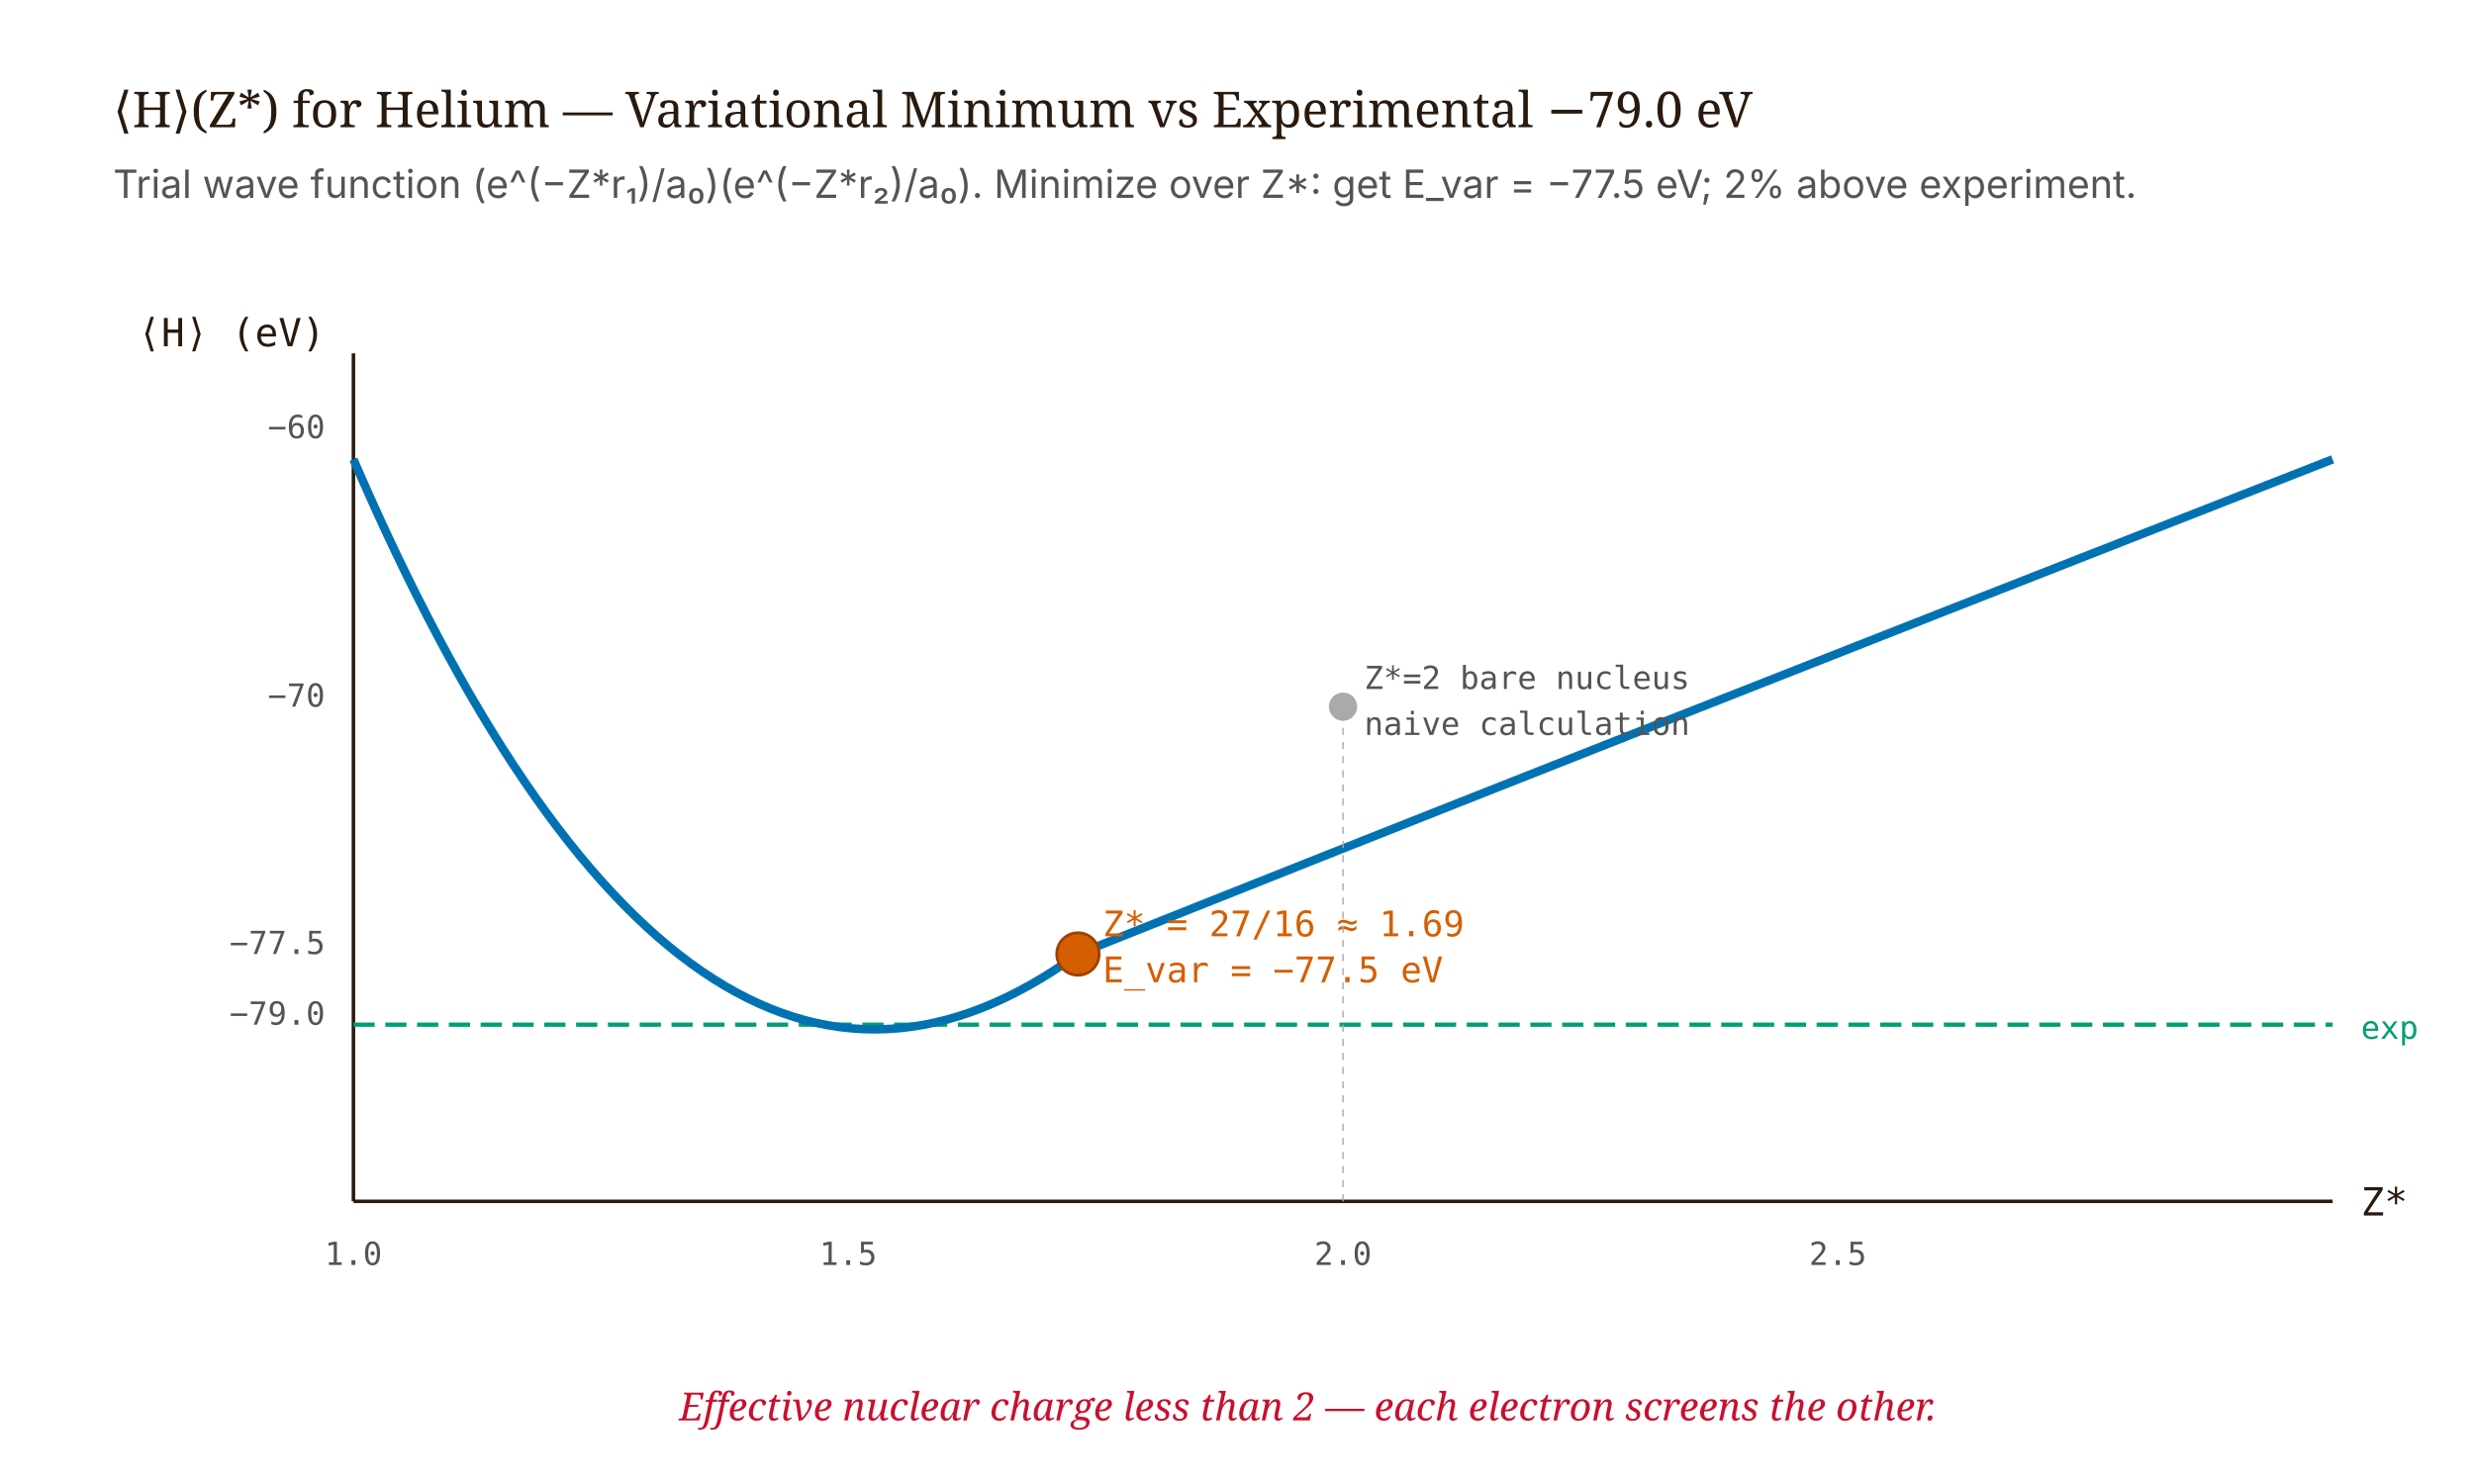
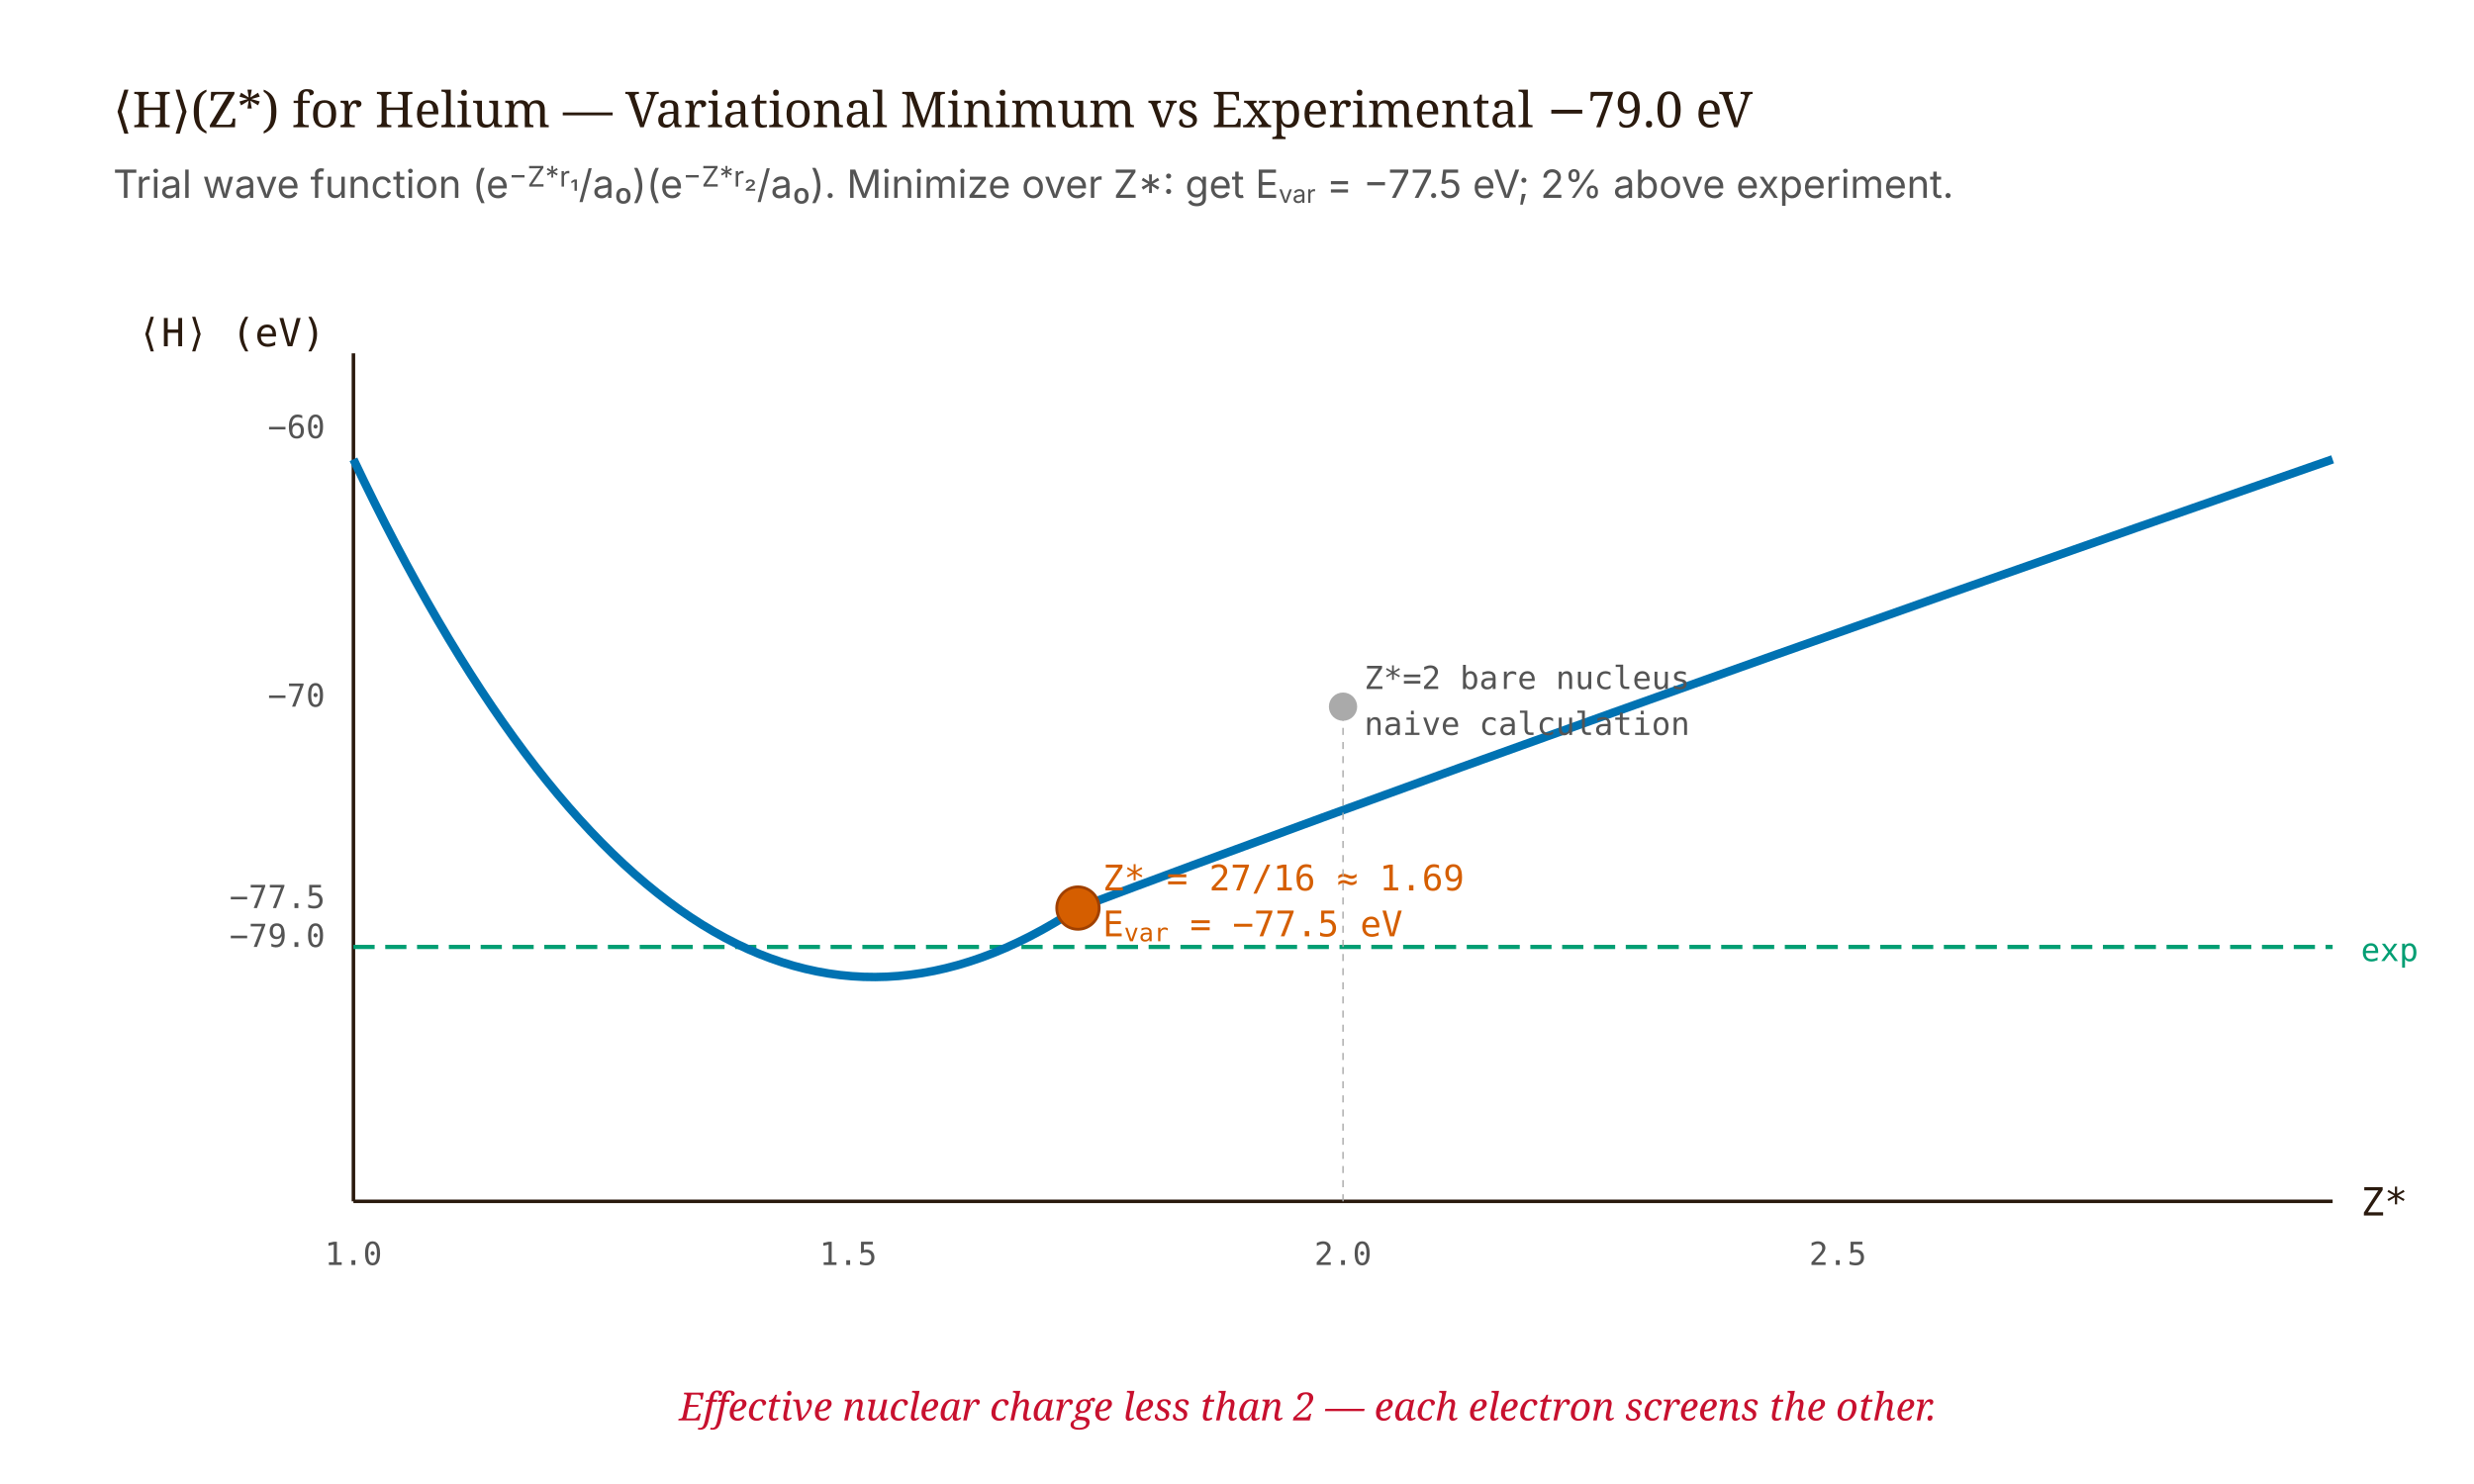
<svg xmlns="http://www.w3.org/2000/svg" viewBox="0 0 700 420" role="img" aria-labelledby="fig-title">
  <rect x="0" y="0" width="700" height="420" fill="#FFFFFF" />
  <text x="32" y="36" font-family="'EB Garamond', Georgia, serif" font-size="14" fill="#2a1a0e">⟨H⟩(Z*) for Helium — Variational Minimum vs Experimental −79.0 eV</text>
-   <text x="32" y="56" font-family="'Inter', sans-serif" font-size="11" fill="#545454">Trial wave function (e^(−Z*r₁)/a₀)(e^(−Z*r₂)/a₀). Minimize over Z*: get E_var = −77.5 eV; 2% above experiment.</text>
+   <text x="32" y="56" font-family="'Inter', sans-serif" font-size="11" fill="#545454">Trial wave function (e<tspan baseline-shift="super" font-size="8">−Z*r₁</tspan>/a₀)(e<tspan baseline-shift="super" font-size="8">−Z*r₂</tspan>/a₀). Minimize over Z*: get E<tspan baseline-shift="sub" font-size="7">var</tspan> = −77.5 eV; 2% above experiment.</text>
  <line x1="100" y1="340" x2="660" y2="340" stroke="#2a1a0e" stroke-width="1" />
  <line x1="100" y1="100" x2="100" y2="340" stroke="#2a1a0e" stroke-width="1" />
  <text x="668" y="344" font-family="'JetBrains Mono', monospace" font-size="11" fill="#2a1a0e">Z*</text>
  <text x="92" y="98" text-anchor="end" font-family="'JetBrains Mono', monospace" font-size="11" fill="#2a1a0e">⟨H⟩ (eV)</text>
  <g font-family="'JetBrains Mono', monospace" font-size="9" fill="#545454" text-anchor="middle">
    <text x="100" y="358">1.0</text>
    <text x="240" y="358">1.5</text>
    <text x="380" y="358">2.0</text>
    <text x="520" y="358">2.5</text>
  </g>
  <g font-family="'JetBrains Mono', monospace" font-size="9" fill="#545454" text-anchor="end">
    <text x="92" y="124">−60</text>
    <text x="92" y="200">−70</text>
-     <text x="92" y="270">−77.5</text>
-     <text x="92" y="290">−79.0</text>
+     <text x="92" y="257">−77.5</text>
+     <text x="92" y="268">−79.0</text>
  </g>
-   <line x1="100" y1="290" x2="660" y2="290" stroke="#009E73" stroke-width="1.2" stroke-dasharray="6 3" />
-   <text x="668" y="294" font-family="'JetBrains Mono', monospace" font-size="9" fill="#009E73">exp</text>
-   <path d="M 100 130 Q 195 350 305 270 Q 430 220 660 130" stroke="#0072B2" stroke-width="2.4" fill="none" />
-   <circle cx="305" cy="270" r="6" fill="#D55E00" stroke="#A04000" stroke-width="0.8" />
-   <text x="312" y="265" font-family="'JetBrains Mono', monospace" font-size="10" fill="#D55E00">Z* = 27/16 ≈ 1.69</text>
-   <text x="312" y="278" font-family="'JetBrains Mono', monospace" font-size="10" fill="#D55E00">E_var = −77.5 eV</text>
+   <line x1="100" y1="268" x2="660" y2="268" stroke="#009E73" stroke-width="1.2" stroke-dasharray="6 3" />
+   <text x="668" y="272" font-family="'JetBrains Mono', monospace" font-size="9" fill="#009E73">exp</text>
+   <path d="M 100 130 Q 195 330 305 257 Q 430 210 660 130" stroke="#0072B2" stroke-width="2.4" fill="none" />
+   <circle cx="305" cy="257" r="6" fill="#D55E00" stroke="#A04000" stroke-width="0.8" />
+   <text x="312" y="252" font-family="'JetBrains Mono', monospace" font-size="10" fill="#D55E00">Z* = 27/16 ≈ 1.69</text>
+   <text x="312" y="265" font-family="'JetBrains Mono', monospace" font-size="10" fill="#D55E00">E<tspan baseline-shift="sub" font-size="7">var</tspan> = −77.5 eV</text>
  <line x1="380" y1="340" x2="380" y2="200" stroke="#aaa" stroke-width="0.4" stroke-dasharray="2 2" />
  <circle cx="380" cy="200" r="4" fill="#aaa" />
  <text x="386" y="195" font-family="'JetBrains Mono', monospace" font-size="9" fill="#545454">Z*=2 bare nucleus</text>
  <text x="386" y="208" font-family="'JetBrains Mono', monospace" font-size="9" fill="#545454">naive calculation</text>
  <text x="370" y="402" text-anchor="middle" font-family="'EB Garamond', Georgia, serif" font-size="11" fill="#C8102E" font-style="italic">Effective nuclear charge less than 2 — each electron screens the other.</text>
</svg>
